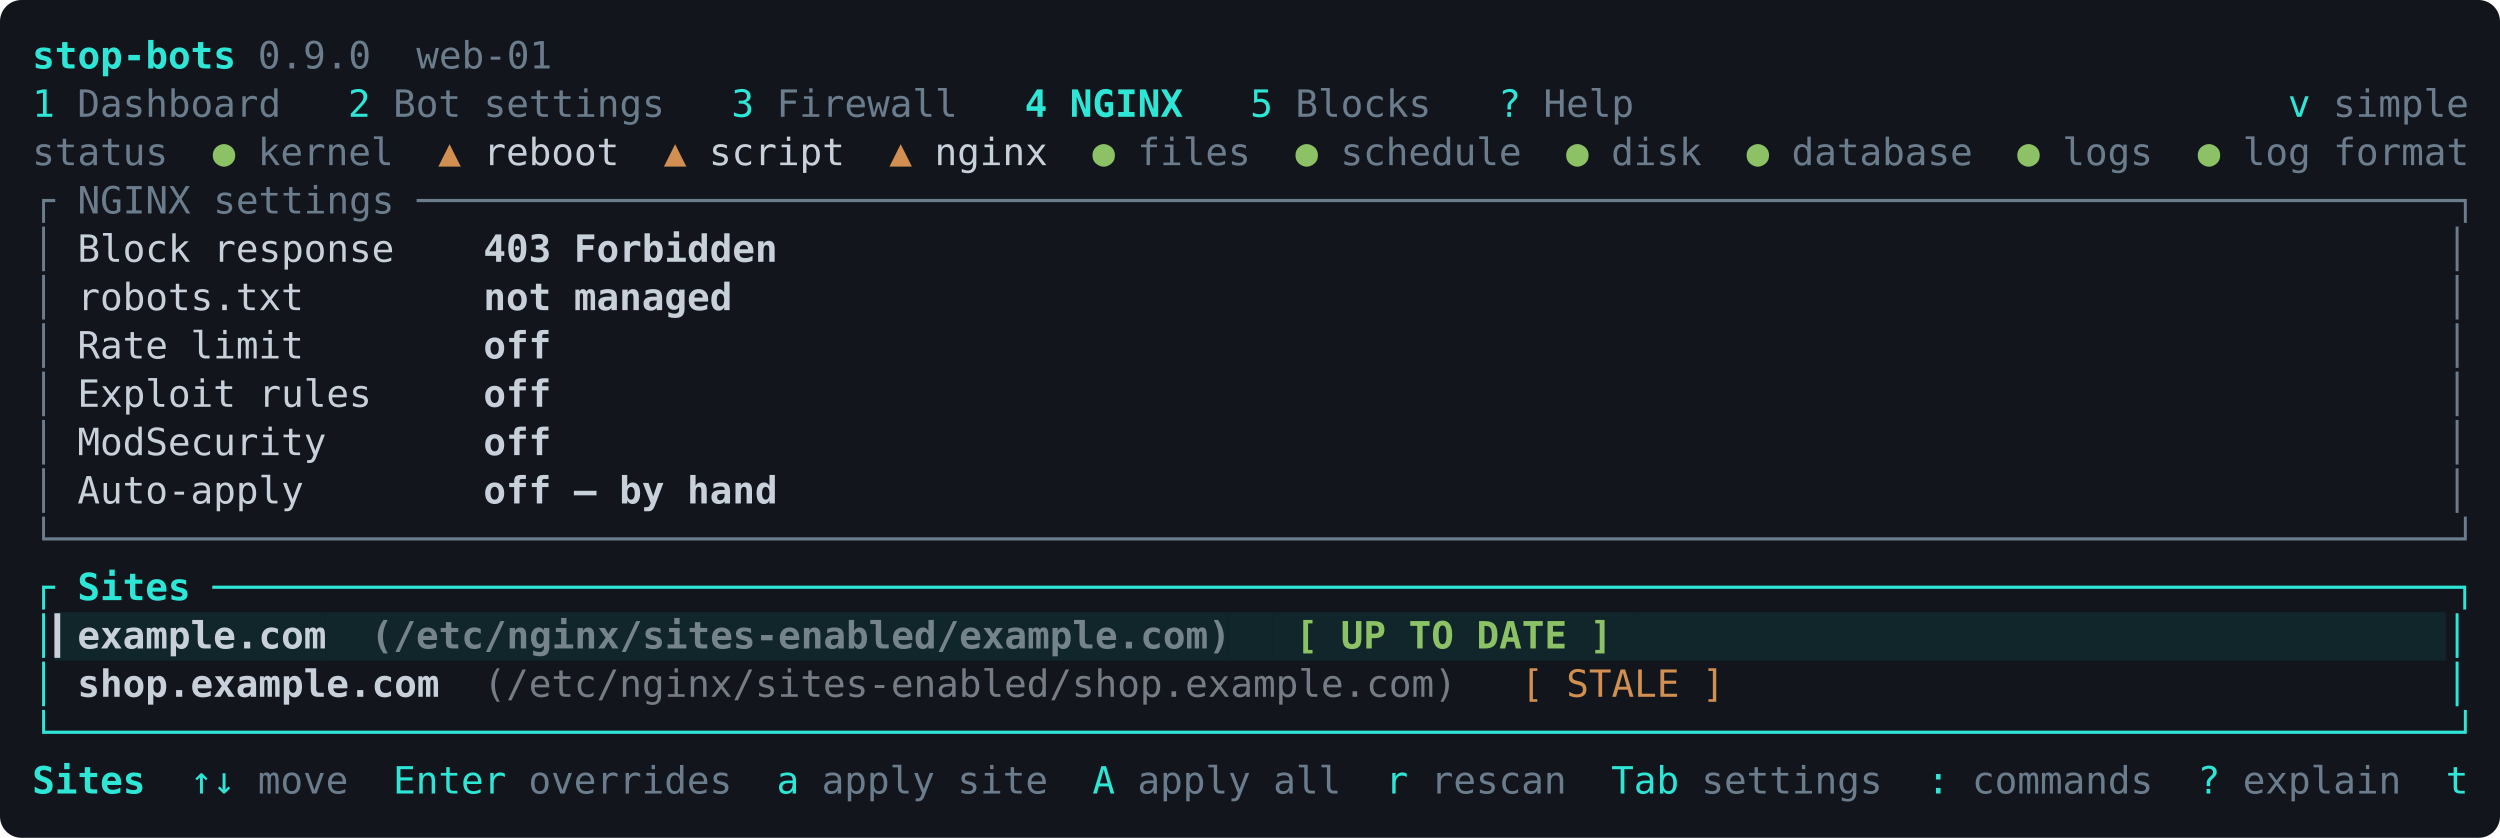
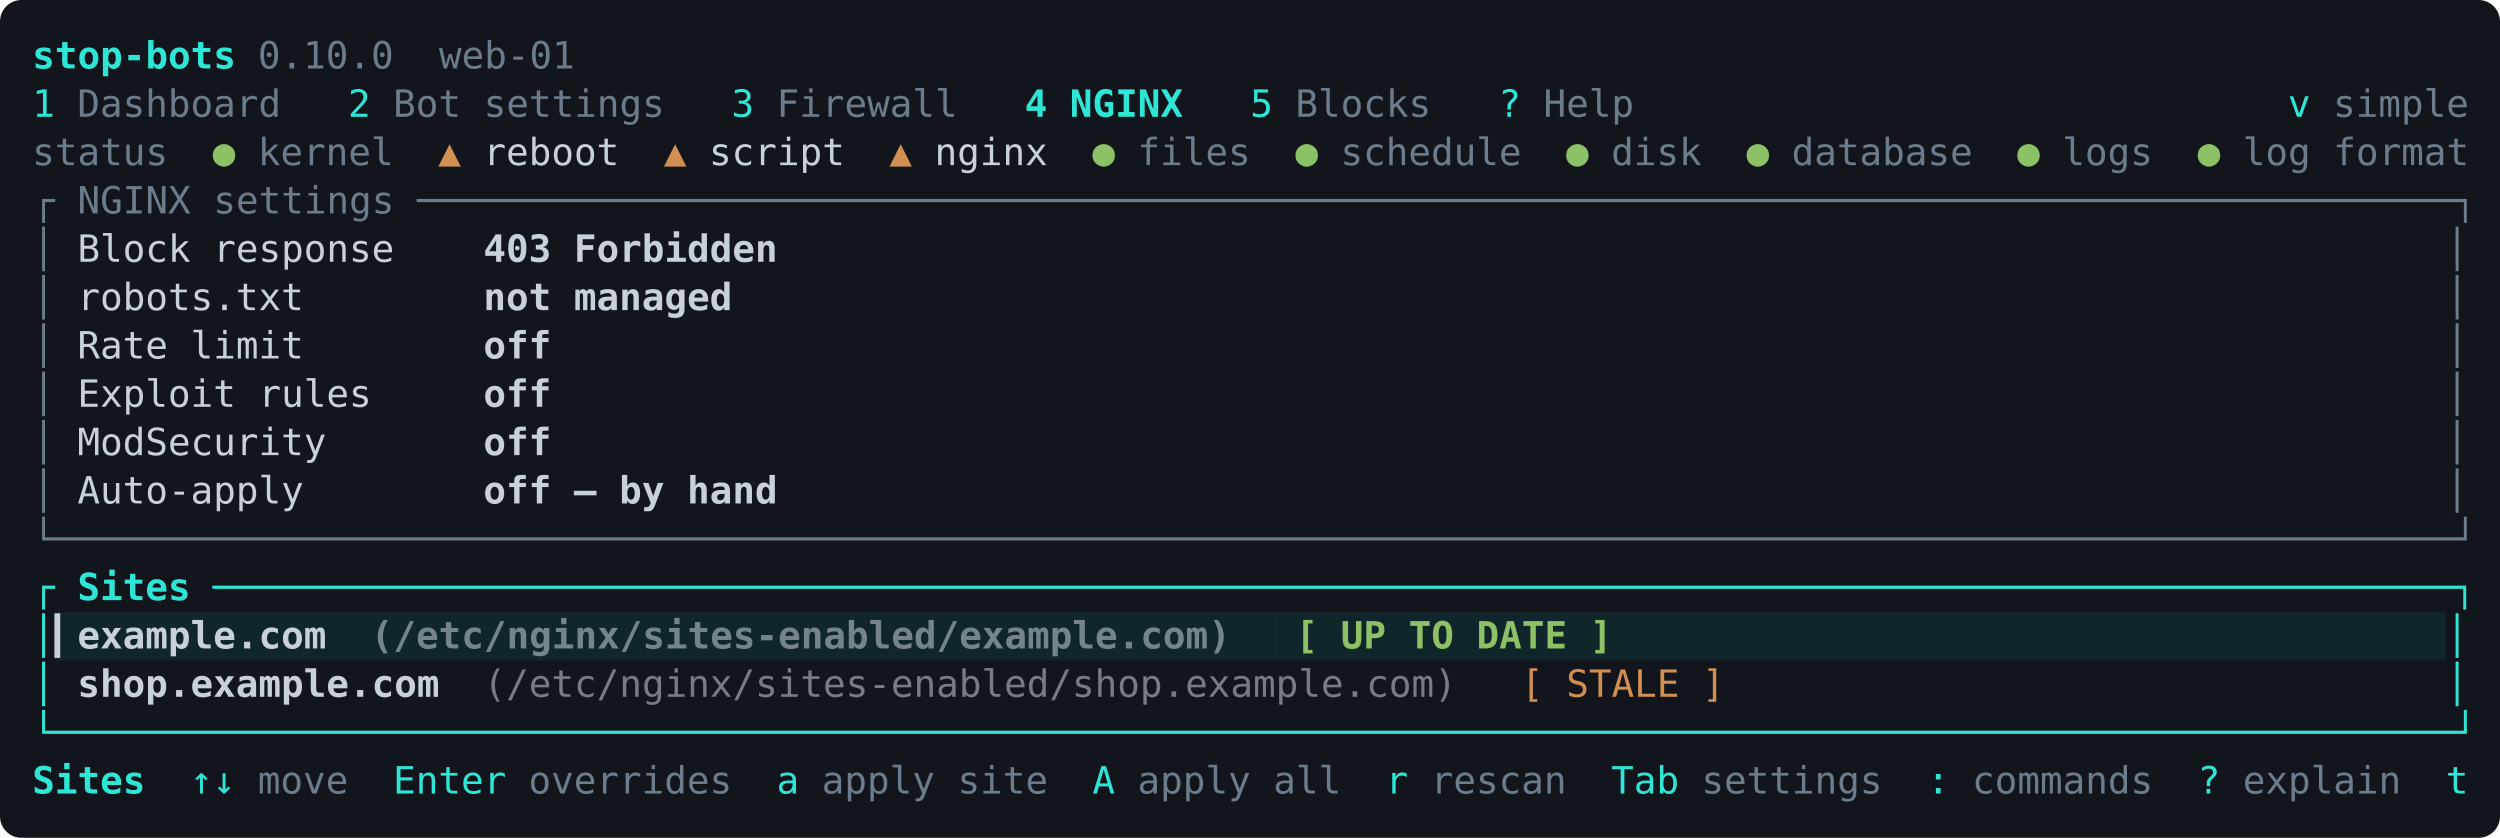
<svg xmlns="http://www.w3.org/2000/svg" viewBox="0 0 931 312" width="931" height="312" font-family="ui-monospace,SFMono-Regular,Menlo,Consolas,'DejaVu Sans Mono',monospace" font-size="14">
  <rect width="100%" height="100%" rx="8" fill="#12161c" />
  <rect x="20.4" y="228.0" width="100.8" height="18.0" fill="#10262a" />
  <rect x="121.2" y="228.0" width="336.0" height="18.0" fill="#10262a" />
  <rect x="457.2" y="228.0" width="16.8" height="18.0" fill="#10262a" />
  <rect x="474.0" y="228.0" width="134.4" height="18.0" fill="#10262a" />
  <rect x="608.4" y="228.0" width="302.4" height="18.0" fill="#10262a" />
  <text x="12.0" y="25.5" fill="#2ee6d6" textLength="75.6" lengthAdjust="spacingAndGlyphs" xml:space="preserve" font-weight="bold">stop-bots</text>
-   <text x="87.6" y="25.5" fill="#6b7c8c" textLength="117.6" lengthAdjust="spacingAndGlyphs" xml:space="preserve"> 0.9.0  web-01</text>
+   <text x="87.6" y="25.5" fill="#6b7c8c" textLength="126.0" lengthAdjust="spacingAndGlyphs" xml:space="preserve"> 0.10.0  web-01</text>
  <text x="12.0" y="43.5" fill="#2ee6d6" textLength="8.4" lengthAdjust="spacingAndGlyphs" xml:space="preserve">1</text>
  <text x="28.8" y="43.5" fill="#6b7c8c" textLength="75.6" lengthAdjust="spacingAndGlyphs" xml:space="preserve">Dashboard</text>
  <text x="129.6" y="43.5" fill="#2ee6d6" textLength="8.4" lengthAdjust="spacingAndGlyphs" xml:space="preserve">2</text>
  <text x="146.4" y="43.5" fill="#6b7c8c" textLength="100.8" lengthAdjust="spacingAndGlyphs" xml:space="preserve">Bot settings</text>
  <text x="272.4" y="43.5" fill="#2ee6d6" textLength="8.4" lengthAdjust="spacingAndGlyphs" xml:space="preserve">3</text>
  <text x="289.2" y="43.5" fill="#6b7c8c" textLength="67.2" lengthAdjust="spacingAndGlyphs" xml:space="preserve">Firewall</text>
  <text x="381.6" y="43.5" fill="#2ee6d6" textLength="8.4" lengthAdjust="spacingAndGlyphs" xml:space="preserve" font-weight="bold">4</text>
  <text x="398.4" y="43.5" fill="#2ee6d6" textLength="42.0" lengthAdjust="spacingAndGlyphs" xml:space="preserve" font-weight="bold">NGINX</text>
  <text x="465.6" y="43.5" fill="#2ee6d6" textLength="8.4" lengthAdjust="spacingAndGlyphs" xml:space="preserve">5</text>
  <text x="482.4" y="43.5" fill="#6b7c8c" textLength="50.4" lengthAdjust="spacingAndGlyphs" xml:space="preserve">Blocks</text>
  <text x="558.0" y="43.5" fill="#2ee6d6" textLength="8.4" lengthAdjust="spacingAndGlyphs" xml:space="preserve">?</text>
  <text x="574.8" y="43.5" fill="#6b7c8c" textLength="33.6" lengthAdjust="spacingAndGlyphs" xml:space="preserve">Help</text>
  <text x="852.0" y="43.5" fill="#2ee6d6" textLength="8.4" lengthAdjust="spacingAndGlyphs" xml:space="preserve">v</text>
  <text x="860.4" y="43.5" fill="#6b7c8c" textLength="58.8" lengthAdjust="spacingAndGlyphs" xml:space="preserve"> simple</text>
  <text x="12.0" y="61.5" fill="#6b7c8c" textLength="50.4" lengthAdjust="spacingAndGlyphs" xml:space="preserve">status</text>
  <text x="79.2" y="61.5" fill="#8cc265" textLength="8.4" lengthAdjust="spacingAndGlyphs" xml:space="preserve">●</text>
  <text x="96.0" y="61.5" fill="#6b7c8c" textLength="50.4" lengthAdjust="spacingAndGlyphs" xml:space="preserve">kernel</text>
  <text x="163.2" y="61.5" fill="#d18f52" textLength="8.4" lengthAdjust="spacingAndGlyphs" xml:space="preserve">▲</text>
  <text x="171.6" y="61.5" fill="#c8d0da" textLength="75.6" lengthAdjust="spacingAndGlyphs" xml:space="preserve"> reboot  </text>
  <text x="247.2" y="61.5" fill="#d18f52" textLength="8.4" lengthAdjust="spacingAndGlyphs" xml:space="preserve">▲</text>
  <text x="255.6" y="61.5" fill="#c8d0da" textLength="75.6" lengthAdjust="spacingAndGlyphs" xml:space="preserve"> script  </text>
  <text x="331.2" y="61.5" fill="#d18f52" textLength="8.4" lengthAdjust="spacingAndGlyphs" xml:space="preserve">▲</text>
  <text x="339.6" y="61.5" fill="#c8d0da" textLength="67.2" lengthAdjust="spacingAndGlyphs" xml:space="preserve"> nginx  </text>
  <text x="406.8" y="61.5" fill="#8cc265" textLength="8.4" lengthAdjust="spacingAndGlyphs" xml:space="preserve">●</text>
  <text x="423.6" y="61.5" fill="#6b7c8c" textLength="42.0" lengthAdjust="spacingAndGlyphs" xml:space="preserve">files</text>
  <text x="482.4" y="61.5" fill="#8cc265" textLength="8.4" lengthAdjust="spacingAndGlyphs" xml:space="preserve">●</text>
  <text x="499.2" y="61.5" fill="#6b7c8c" textLength="67.2" lengthAdjust="spacingAndGlyphs" xml:space="preserve">schedule</text>
  <text x="583.2" y="61.5" fill="#8cc265" textLength="8.4" lengthAdjust="spacingAndGlyphs" xml:space="preserve">●</text>
  <text x="600.0" y="61.5" fill="#6b7c8c" textLength="33.6" lengthAdjust="spacingAndGlyphs" xml:space="preserve">disk</text>
  <text x="650.4" y="61.5" fill="#8cc265" textLength="8.4" lengthAdjust="spacingAndGlyphs" xml:space="preserve">●</text>
  <text x="667.2" y="61.5" fill="#6b7c8c" textLength="67.2" lengthAdjust="spacingAndGlyphs" xml:space="preserve">database</text>
  <text x="751.2" y="61.5" fill="#8cc265" textLength="8.4" lengthAdjust="spacingAndGlyphs" xml:space="preserve">●</text>
  <text x="768.0" y="61.5" fill="#6b7c8c" textLength="33.6" lengthAdjust="spacingAndGlyphs" xml:space="preserve">logs</text>
  <text x="818.4" y="61.5" fill="#8cc265" textLength="8.4" lengthAdjust="spacingAndGlyphs" xml:space="preserve">●</text>
  <text x="835.2" y="61.5" fill="#6b7c8c" textLength="84.0" lengthAdjust="spacingAndGlyphs" xml:space="preserve">log format</text>
  <text x="12.0" y="79.5" fill="#6b7c8c" textLength="907.2" lengthAdjust="spacingAndGlyphs" xml:space="preserve">┌ NGINX settings ──────────────────────────────────────────────────────────────────────────────────────────┐</text>
  <text x="12.0" y="97.5" fill="#6b7c8c" textLength="8.4" lengthAdjust="spacingAndGlyphs" xml:space="preserve">│</text>
  <text x="20.4" y="97.5" fill="#c8d0da" textLength="159.6" lengthAdjust="spacingAndGlyphs" xml:space="preserve"> Block response    </text>
  <text x="180.0" y="97.5" fill="#c8d0da" textLength="109.2" lengthAdjust="spacingAndGlyphs" xml:space="preserve" font-weight="bold">403 Forbidden</text>
  <text x="910.8" y="97.5" fill="#6b7c8c" textLength="8.4" lengthAdjust="spacingAndGlyphs" xml:space="preserve">│</text>
  <text x="12.0" y="115.5" fill="#6b7c8c" textLength="8.4" lengthAdjust="spacingAndGlyphs" xml:space="preserve">│</text>
  <text x="20.4" y="115.5" fill="#c8d0da" textLength="159.6" lengthAdjust="spacingAndGlyphs" xml:space="preserve"> robots.txt        </text>
  <text x="180.0" y="115.5" fill="#c8d0da" textLength="92.4" lengthAdjust="spacingAndGlyphs" xml:space="preserve" font-weight="bold">not managed</text>
  <text x="910.8" y="115.5" fill="#6b7c8c" textLength="8.4" lengthAdjust="spacingAndGlyphs" xml:space="preserve">│</text>
  <text x="12.0" y="133.5" fill="#6b7c8c" textLength="8.4" lengthAdjust="spacingAndGlyphs" xml:space="preserve">│</text>
  <text x="20.4" y="133.5" fill="#c8d0da" textLength="159.6" lengthAdjust="spacingAndGlyphs" xml:space="preserve"> Rate limit        </text>
  <text x="180.0" y="133.5" fill="#c8d0da" textLength="25.2" lengthAdjust="spacingAndGlyphs" xml:space="preserve" font-weight="bold">off</text>
  <text x="910.8" y="133.5" fill="#6b7c8c" textLength="8.4" lengthAdjust="spacingAndGlyphs" xml:space="preserve">│</text>
  <text x="12.0" y="151.5" fill="#6b7c8c" textLength="8.4" lengthAdjust="spacingAndGlyphs" xml:space="preserve">│</text>
  <text x="20.4" y="151.5" fill="#c8d0da" textLength="159.6" lengthAdjust="spacingAndGlyphs" xml:space="preserve"> Exploit rules     </text>
  <text x="180.0" y="151.5" fill="#c8d0da" textLength="25.2" lengthAdjust="spacingAndGlyphs" xml:space="preserve" font-weight="bold">off</text>
  <text x="910.8" y="151.5" fill="#6b7c8c" textLength="8.4" lengthAdjust="spacingAndGlyphs" xml:space="preserve">│</text>
  <text x="12.0" y="169.5" fill="#6b7c8c" textLength="8.4" lengthAdjust="spacingAndGlyphs" xml:space="preserve">│</text>
  <text x="20.4" y="169.5" fill="#c8d0da" textLength="159.6" lengthAdjust="spacingAndGlyphs" xml:space="preserve"> ModSecurity       </text>
  <text x="180.0" y="169.5" fill="#c8d0da" textLength="25.2" lengthAdjust="spacingAndGlyphs" xml:space="preserve" font-weight="bold">off</text>
  <text x="910.8" y="169.5" fill="#6b7c8c" textLength="8.4" lengthAdjust="spacingAndGlyphs" xml:space="preserve">│</text>
  <text x="12.0" y="187.5" fill="#6b7c8c" textLength="8.4" lengthAdjust="spacingAndGlyphs" xml:space="preserve">│</text>
  <text x="20.4" y="187.5" fill="#c8d0da" textLength="159.6" lengthAdjust="spacingAndGlyphs" xml:space="preserve"> Auto-apply        </text>
  <text x="180.0" y="187.5" fill="#c8d0da" textLength="109.2" lengthAdjust="spacingAndGlyphs" xml:space="preserve" font-weight="bold">off — by hand</text>
  <text x="910.8" y="187.5" fill="#6b7c8c" textLength="8.4" lengthAdjust="spacingAndGlyphs" xml:space="preserve">│</text>
  <text x="12.0" y="205.5" fill="#6b7c8c" textLength="907.2" lengthAdjust="spacingAndGlyphs" xml:space="preserve">└──────────────────────────────────────────────────────────────────────────────────────────────────────────┘</text>
  <text x="12.0" y="223.5" fill="#2ee6d6" textLength="8.4" lengthAdjust="spacingAndGlyphs" xml:space="preserve">┌</text>
  <text x="20.4" y="223.5" fill="#2ee6d6" textLength="58.8" lengthAdjust="spacingAndGlyphs" xml:space="preserve" font-weight="bold"> Sites </text>
  <text x="79.2" y="223.5" fill="#2ee6d6" textLength="840.0" lengthAdjust="spacingAndGlyphs" xml:space="preserve">───────────────────────────────────────────────────────────────────────────────────────────────────┐</text>
  <text x="12.0" y="241.5" fill="#2ee6d6" textLength="8.4" lengthAdjust="spacingAndGlyphs" xml:space="preserve">│</text>
  <text x="20.4" y="241.5" fill="#c8d0da" textLength="100.8" lengthAdjust="spacingAndGlyphs" xml:space="preserve" font-weight="bold">▎example.com</text>
  <text x="121.2" y="241.5" fill="#c8d0da" textLength="336.0" lengthAdjust="spacingAndGlyphs" xml:space="preserve" font-weight="bold" opacity="0.55">  (/etc/nginx/sites-enabled/example.com)</text>
  <text x="474.0" y="241.5" fill="#8cc265" textLength="134.4" lengthAdjust="spacingAndGlyphs" xml:space="preserve" font-weight="bold"> [ UP TO DATE ] </text>
  <text x="910.8" y="241.5" fill="#2ee6d6" textLength="8.4" lengthAdjust="spacingAndGlyphs" xml:space="preserve">│</text>
  <text x="12.0" y="259.5" fill="#2ee6d6" textLength="8.4" lengthAdjust="spacingAndGlyphs" xml:space="preserve">│</text>
  <text x="28.8" y="259.5" fill="#c8d0da" textLength="134.4" lengthAdjust="spacingAndGlyphs" xml:space="preserve" font-weight="bold">shop.example.com</text>
  <text x="163.2" y="259.5" fill="#c8d0da" textLength="378.0" lengthAdjust="spacingAndGlyphs" xml:space="preserve" opacity="0.55">  (/etc/nginx/sites-enabled/shop.example.com)</text>
  <text x="558.0" y="259.5" fill="#d18f52" textLength="92.4" lengthAdjust="spacingAndGlyphs" xml:space="preserve"> [ STALE ] </text>
  <text x="910.8" y="259.5" fill="#2ee6d6" textLength="8.4" lengthAdjust="spacingAndGlyphs" xml:space="preserve">│</text>
  <text x="12.0" y="277.5" fill="#2ee6d6" textLength="907.2" lengthAdjust="spacingAndGlyphs" xml:space="preserve">└──────────────────────────────────────────────────────────────────────────────────────────────────────────┘</text>
  <text x="12.0" y="295.5" fill="#2ee6d6" textLength="42.0" lengthAdjust="spacingAndGlyphs" xml:space="preserve" font-weight="bold">Sites</text>
  <text x="70.8" y="295.5" fill="#2ee6d6" textLength="16.8" lengthAdjust="spacingAndGlyphs" xml:space="preserve">↑↓</text>
  <text x="96.0" y="295.5" fill="#6b7c8c" textLength="33.6" lengthAdjust="spacingAndGlyphs" xml:space="preserve">move</text>
  <text x="146.4" y="295.5" fill="#2ee6d6" textLength="42.0" lengthAdjust="spacingAndGlyphs" xml:space="preserve">Enter</text>
  <text x="196.8" y="295.5" fill="#6b7c8c" textLength="75.6" lengthAdjust="spacingAndGlyphs" xml:space="preserve">overrides</text>
  <text x="289.2" y="295.5" fill="#2ee6d6" textLength="8.4" lengthAdjust="spacingAndGlyphs" xml:space="preserve">a</text>
  <text x="306.0" y="295.5" fill="#6b7c8c" textLength="84.0" lengthAdjust="spacingAndGlyphs" xml:space="preserve">apply site</text>
  <text x="406.8" y="295.5" fill="#2ee6d6" textLength="8.4" lengthAdjust="spacingAndGlyphs" xml:space="preserve">A</text>
  <text x="423.6" y="295.5" fill="#6b7c8c" textLength="75.6" lengthAdjust="spacingAndGlyphs" xml:space="preserve">apply all</text>
  <text x="516.0" y="295.5" fill="#2ee6d6" textLength="8.4" lengthAdjust="spacingAndGlyphs" xml:space="preserve">r</text>
  <text x="532.8" y="295.5" fill="#6b7c8c" textLength="50.4" lengthAdjust="spacingAndGlyphs" xml:space="preserve">rescan</text>
  <text x="600.0" y="295.5" fill="#2ee6d6" textLength="25.2" lengthAdjust="spacingAndGlyphs" xml:space="preserve">Tab</text>
  <text x="633.6" y="295.5" fill="#6b7c8c" textLength="67.2" lengthAdjust="spacingAndGlyphs" xml:space="preserve">settings</text>
  <text x="717.6" y="295.5" fill="#2ee6d6" textLength="8.4" lengthAdjust="spacingAndGlyphs" xml:space="preserve">:</text>
  <text x="734.4" y="295.5" fill="#6b7c8c" textLength="67.2" lengthAdjust="spacingAndGlyphs" xml:space="preserve">commands</text>
  <text x="818.4" y="295.5" fill="#2ee6d6" textLength="8.4" lengthAdjust="spacingAndGlyphs" xml:space="preserve">?</text>
  <text x="835.2" y="295.5" fill="#6b7c8c" textLength="58.8" lengthAdjust="spacingAndGlyphs" xml:space="preserve">explain</text>
  <text x="910.8" y="295.5" fill="#2ee6d6" textLength="8.4" lengthAdjust="spacingAndGlyphs" xml:space="preserve">t</text>
</svg>
